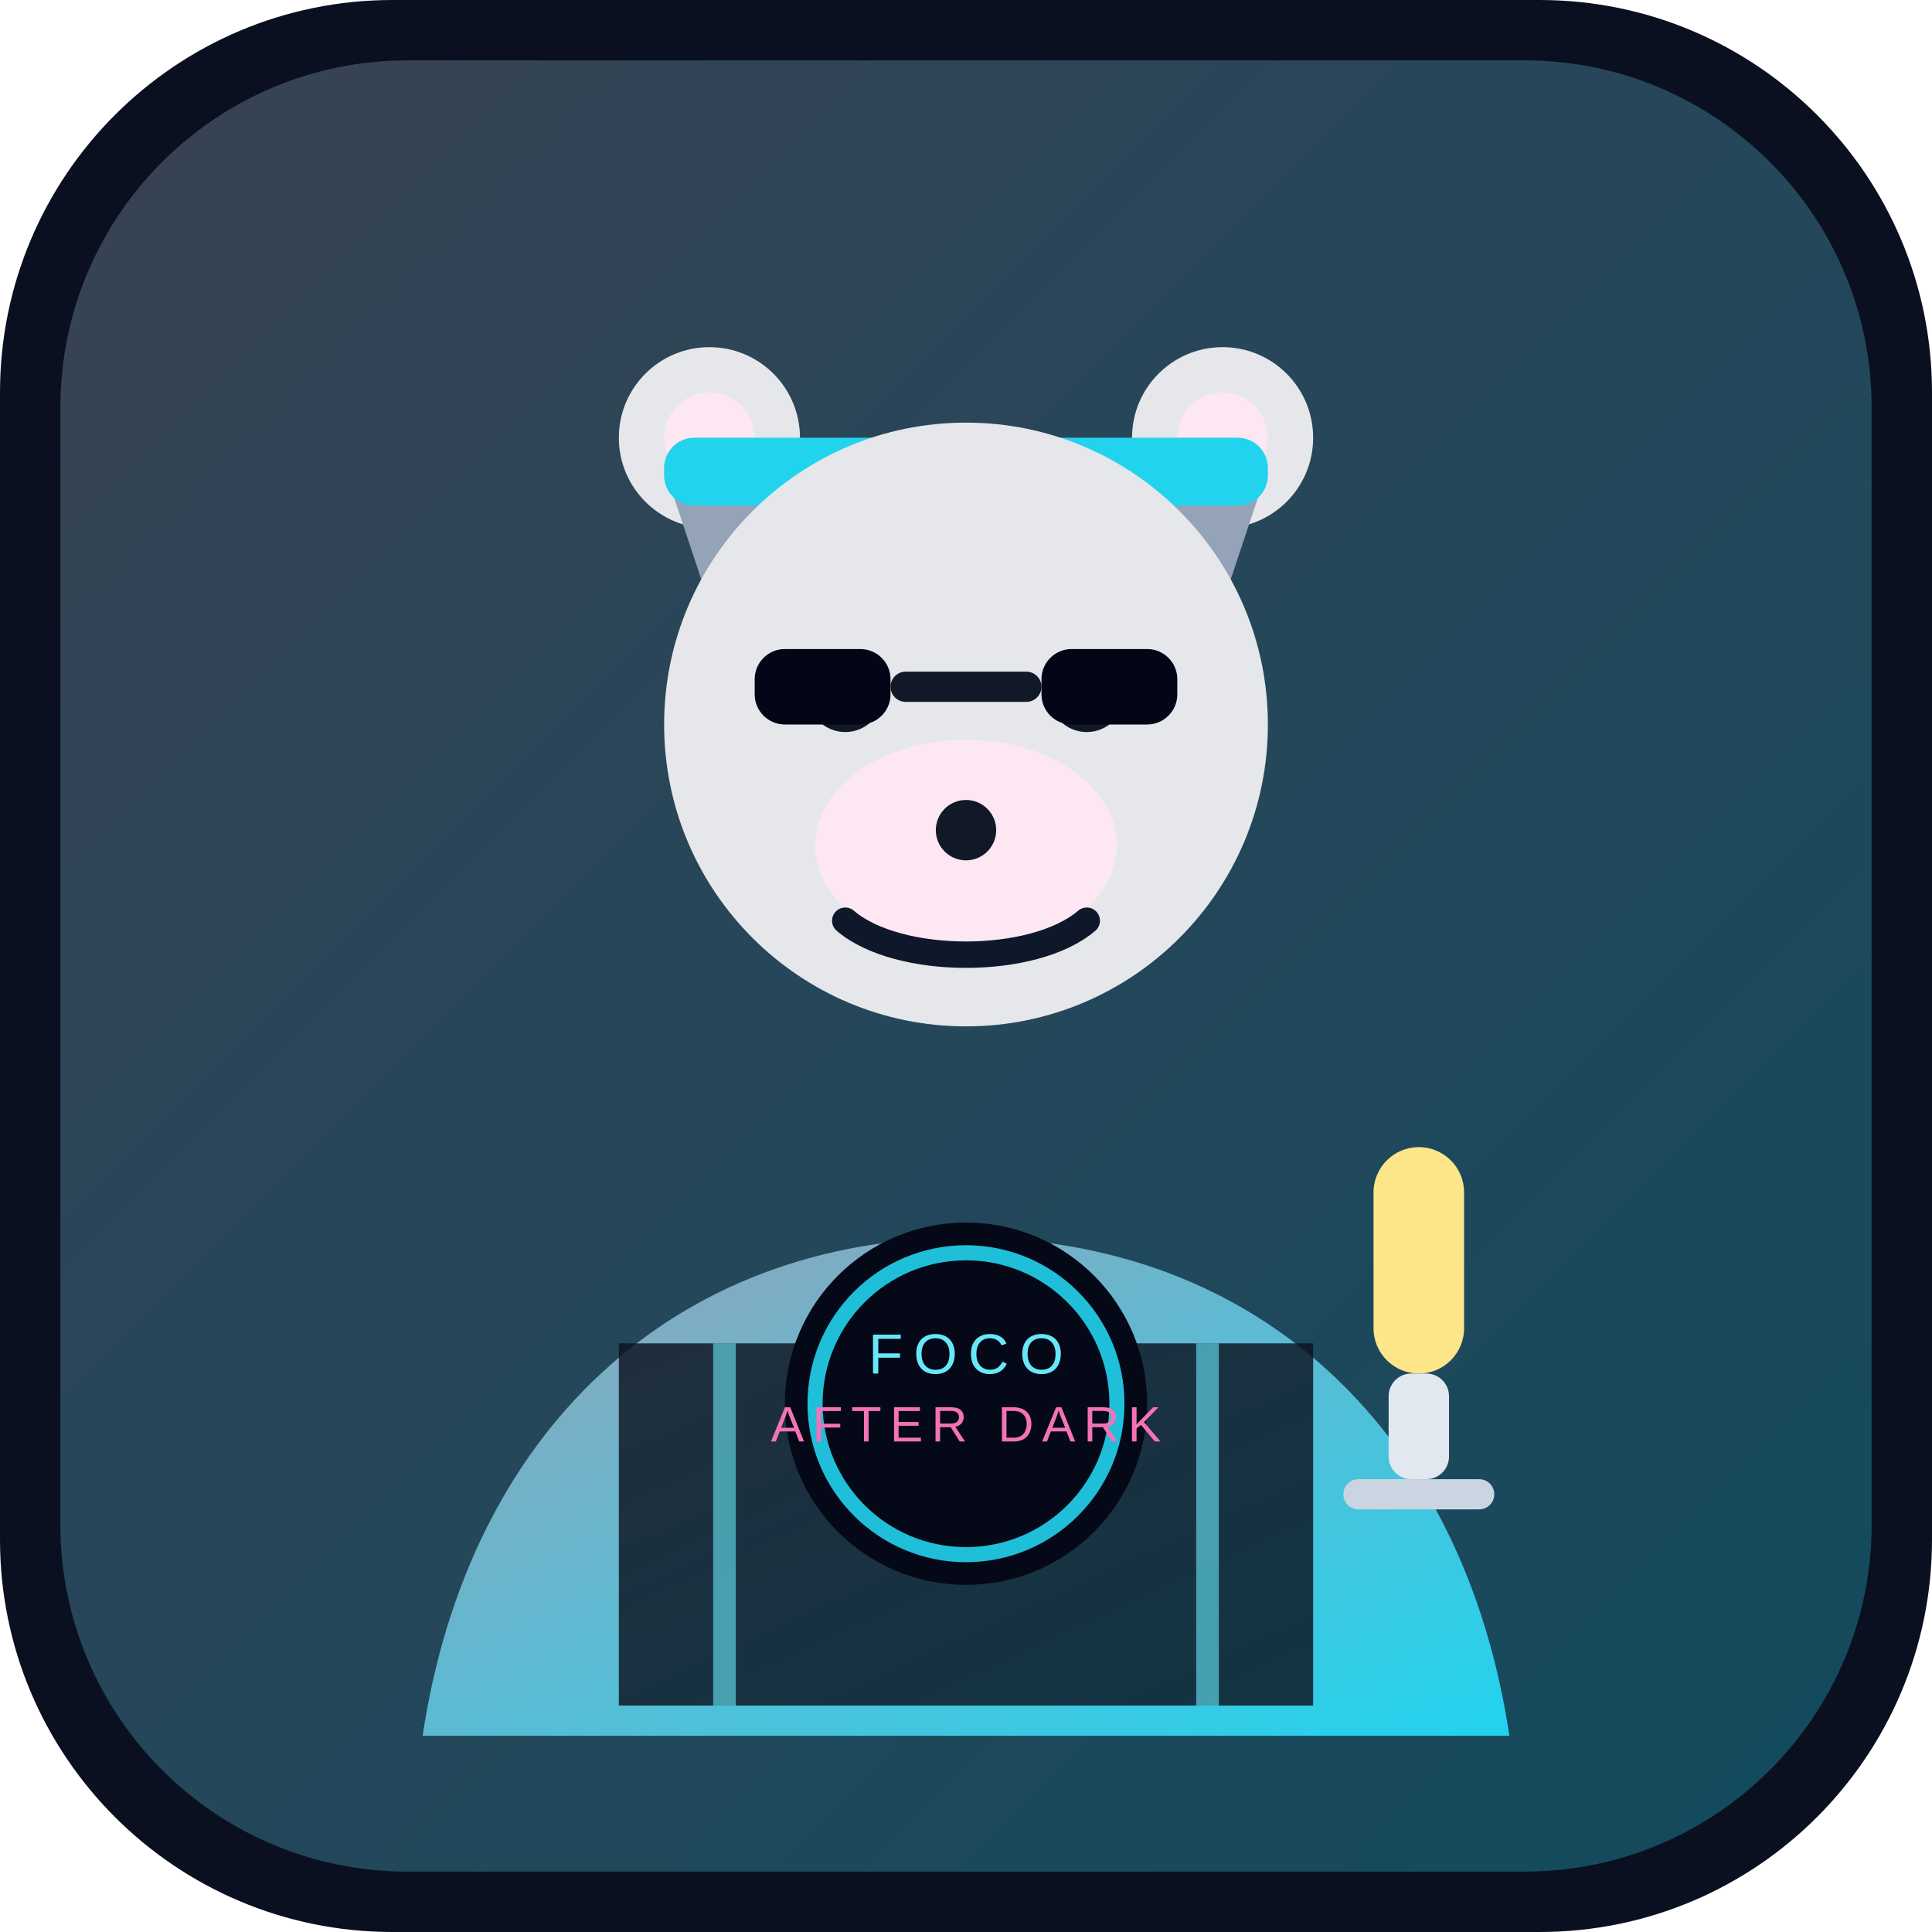
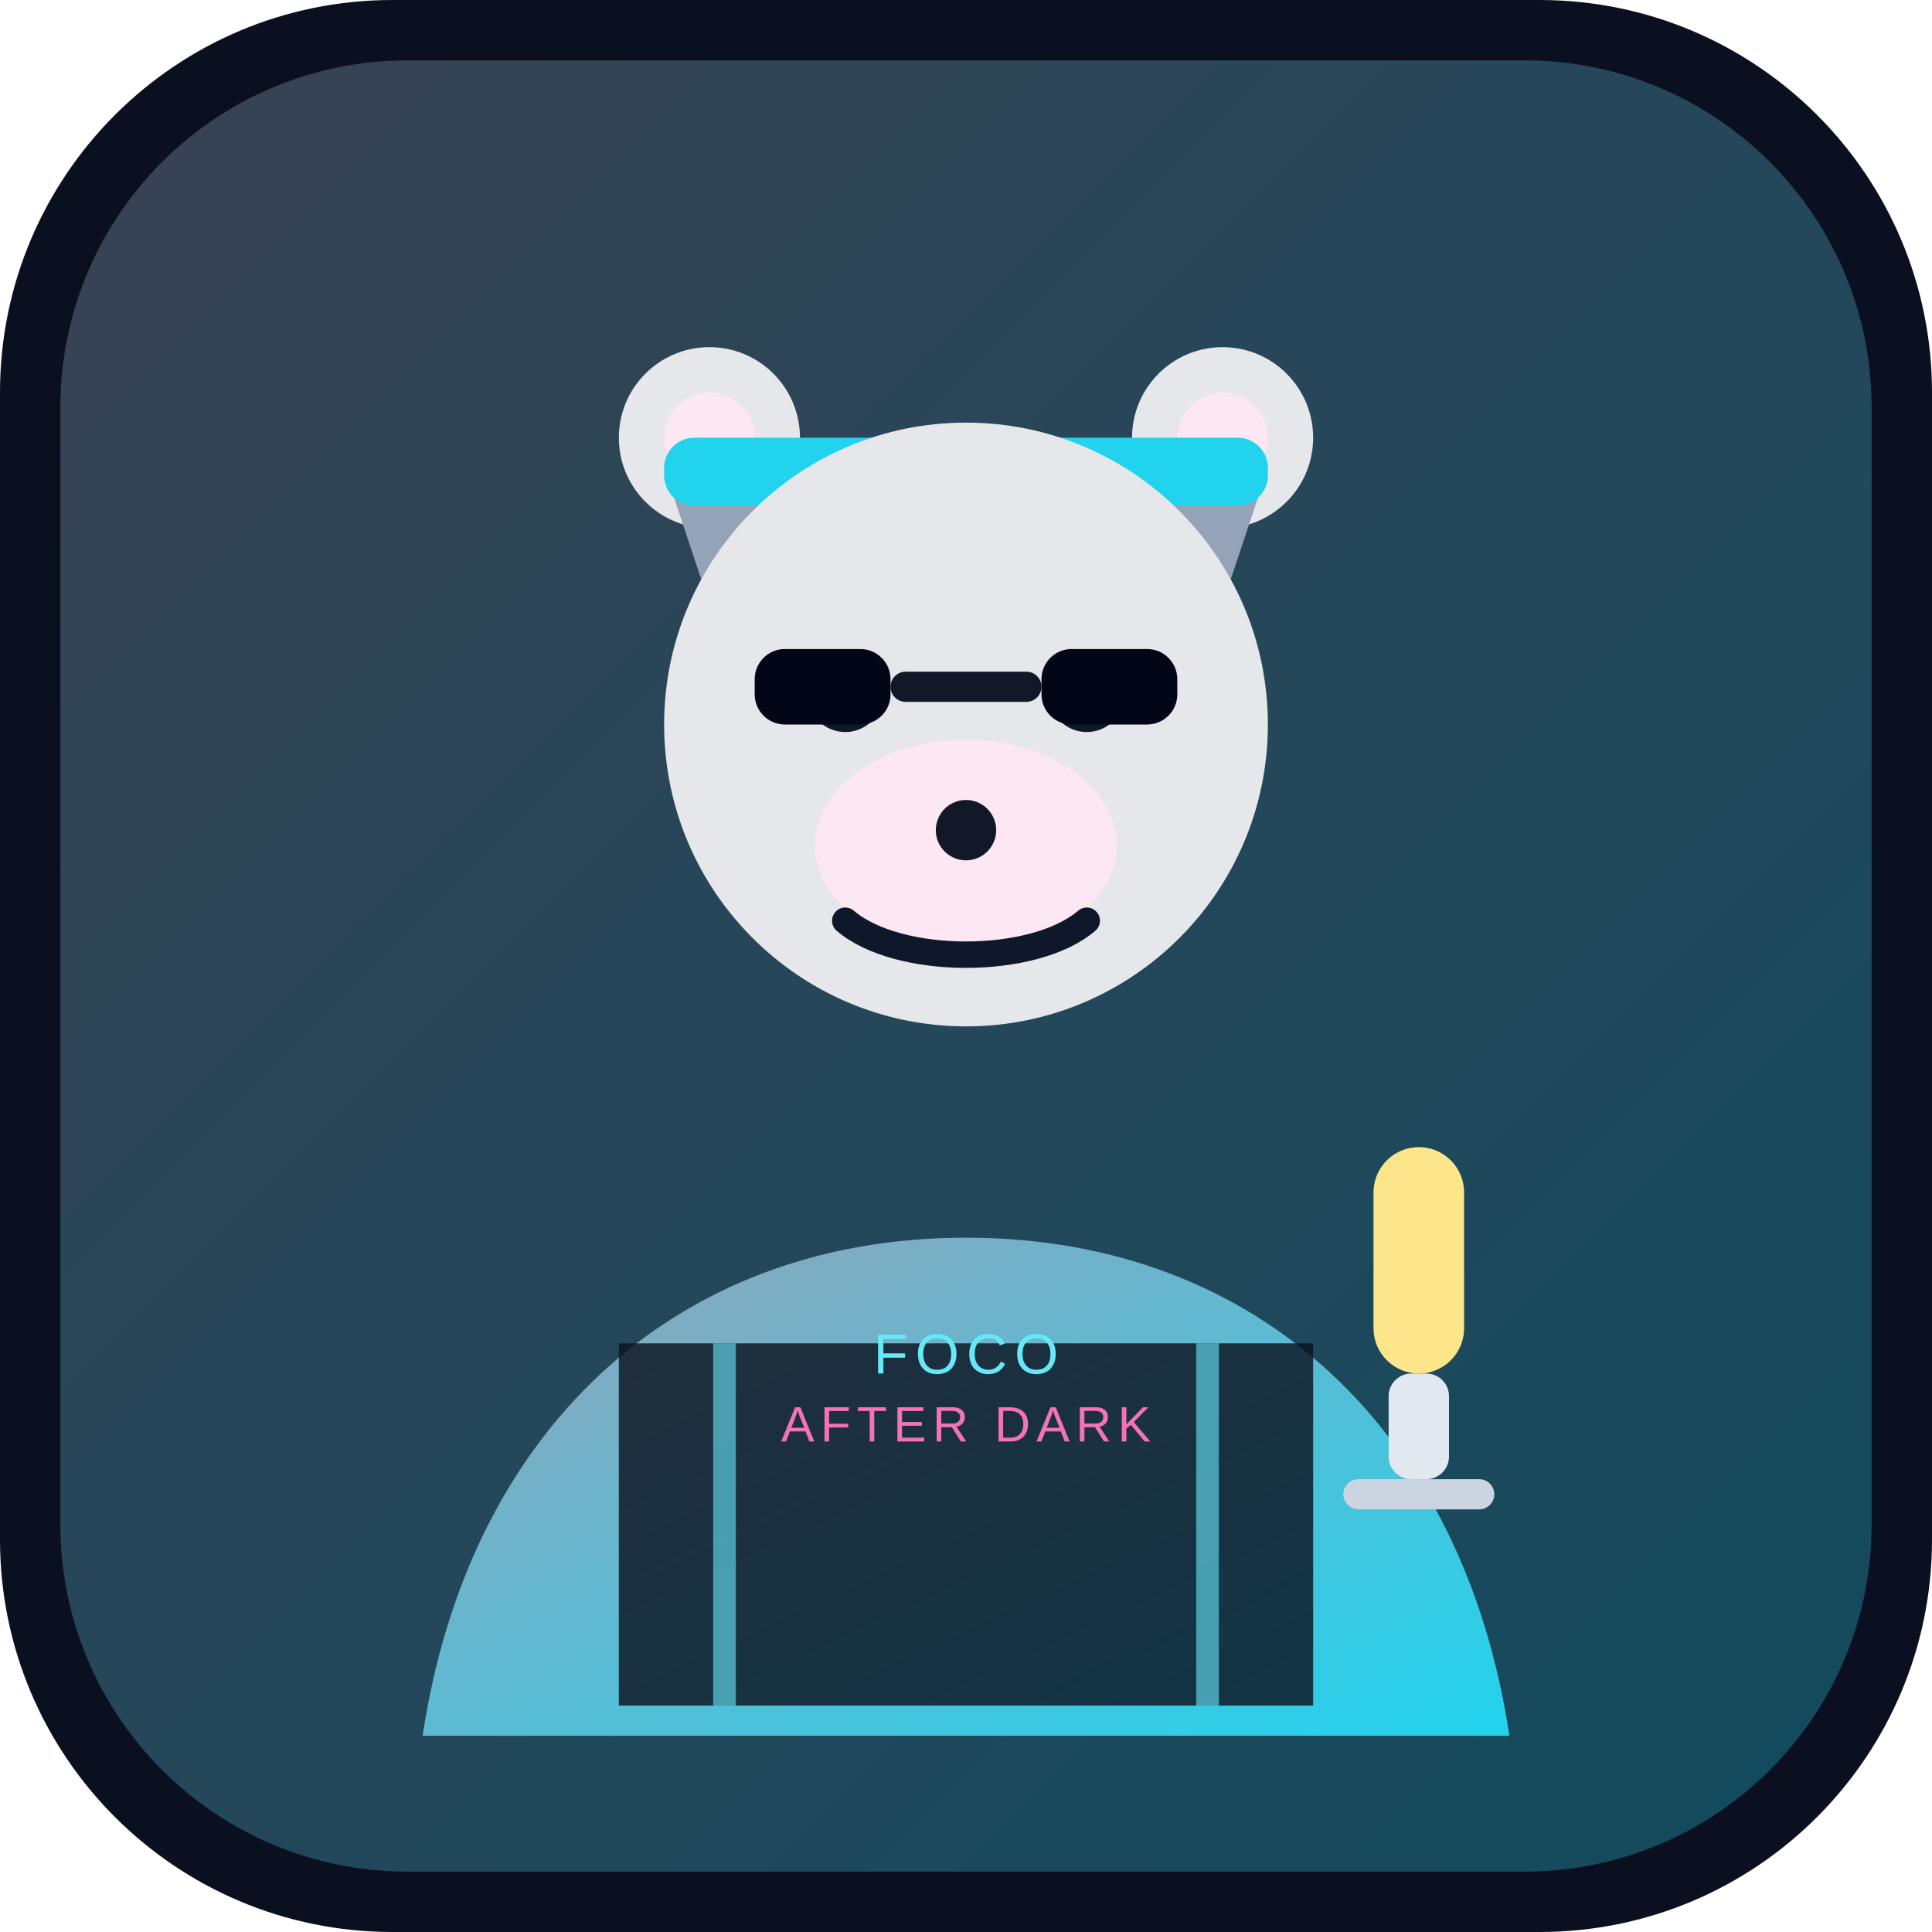
<svg xmlns="http://www.w3.org/2000/svg" viewBox="0 0 256 256" role="img" aria-label="Party Panda">
  <defs>
    <linearGradient id="bg" x1="0" y1="0" x2="1" y2="1">
      <stop offset="0%" stop-color="#94a3b8" stop-opacity="0.34" />
      <stop offset="100%" stop-color="#22d3ee" stop-opacity="0.30" />
    </linearGradient>
    <linearGradient id="shirt" x1="0" y1="0" x2="1" y2="1">
      <stop offset="0%" stop-color="#94a3b8" />
      <stop offset="100%" stop-color="#22d3ee" />
    </linearGradient>
  </defs>
  <rect width="256" height="256" rx="52" fill="#0b1020" />
  <rect x="8" y="8" width="240" height="240" rx="46" fill="url(#bg)" />
  <circle cx="94" cy="58" r="12" fill="#e5e7eb" />
  <circle cx="162" cy="58" r="12" fill="#e5e7eb" />
  <circle cx="94" cy="58" r="6" fill="#fce7f3" />
  <circle cx="162" cy="58" r="6" fill="#fce7f3" />
  <path d="M88 62h80l-8 24H96z" fill="#94a3b8" />
  <rect x="88" y="58" width="80" height="9" rx="4" fill="#22d3ee" />
  <circle cx="128" cy="96" r="40" fill="#e5e7eb" />
  <ellipse cx="128" cy="112" rx="20" ry="14" fill="#fce7f3" />
  <circle cx="112" cy="92" r="5" fill="#111827" />
  <circle cx="144" cy="92" r="5" fill="#111827" />
  <rect x="100" y="86" width="18" height="10" rx="4" fill="#020617" />
  <rect x="138" y="86" width="18" height="10" rx="4" fill="#020617" />
  <rect x="118" y="89" width="20" height="4" rx="2" fill="#111827" />
  <circle cx="128" cy="110" r="4" fill="#111827" />
  <path d="M112 122c7 6 25 6 32 0" fill="none" stroke="#0f172a" stroke-width="3.5" stroke-linecap="round" />
  <path d="M56 230c6-40 33-66 72-66s66 26 72 66" fill="url(#shirt)" />
  <path d="M82 178h92v48H82z" fill="#0b1220" opacity="0.82" />
  <path d="M96 178v48M160 178v48" stroke="#67e8f9" stroke-width="3" opacity="0.6" />
-   <circle cx="128" cy="186" r="24" fill="#050816" />
-   <circle cx="128" cy="186" r="20" fill="none" stroke="#22d3ee" stroke-width="2" opacity="0.9" />
-   <text x="128" y="182" text-anchor="middle" font-family="Arial, sans-serif" font-size="7.5" fill="#67e8f9" letter-spacing="1.4">FOCO</text>
-   <text x="128" y="191" text-anchor="middle" font-family="Arial, sans-serif" font-size="6.6" fill="#f472b6" letter-spacing="1.1">AFTER DARK</text>
+   <text x="128" y="182" text-anchor="middle" font-family="Arial, sans-serif" font-size="7.5" fill="#67e8f9" letter-spacing="0.95">FOCO</text>
+   <text x="128" y="191" text-anchor="middle" font-family="Arial, sans-serif" font-size="6.6" fill="#f472b6" letter-spacing="0.8">AFTER DARK</text>
  <rect x="182" y="152" width="12" height="30" rx="6" fill="#fde68a" />
  <rect x="184" y="182" width="8" height="14" rx="3" fill="#e2e8f0" />
  <rect x="178" y="196" width="20" height="4" rx="2" fill="#cbd5e1" />
</svg>
